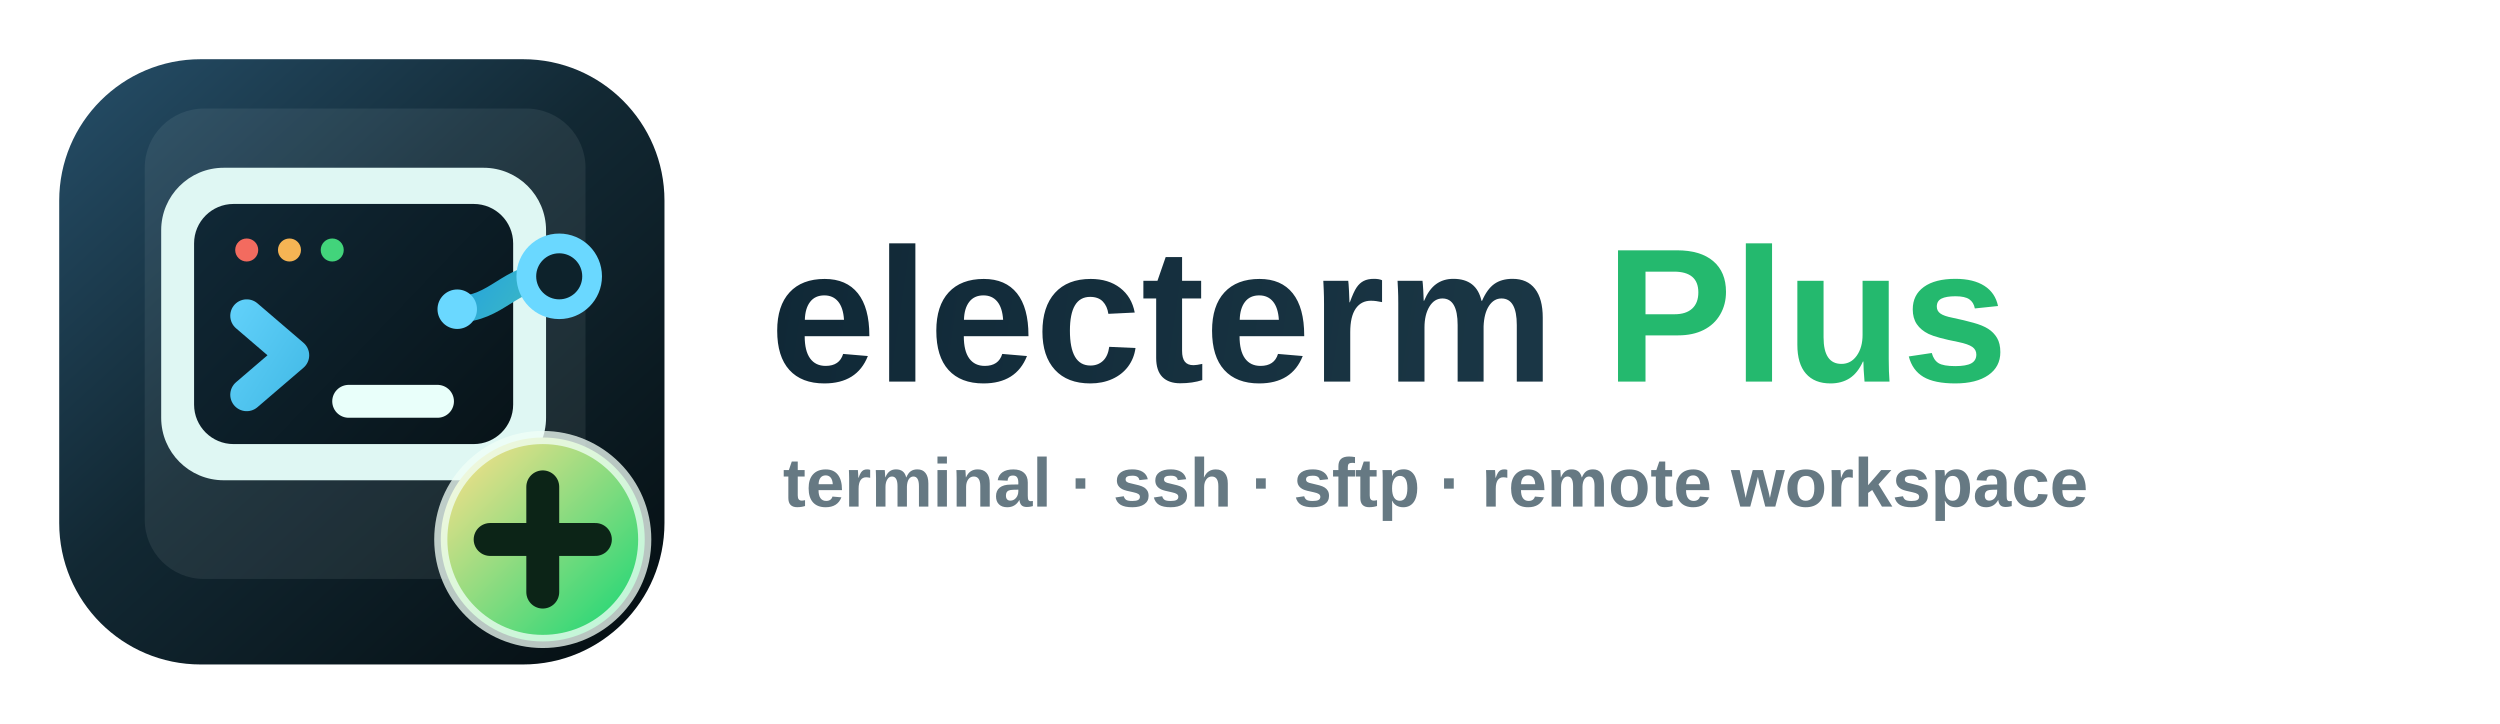
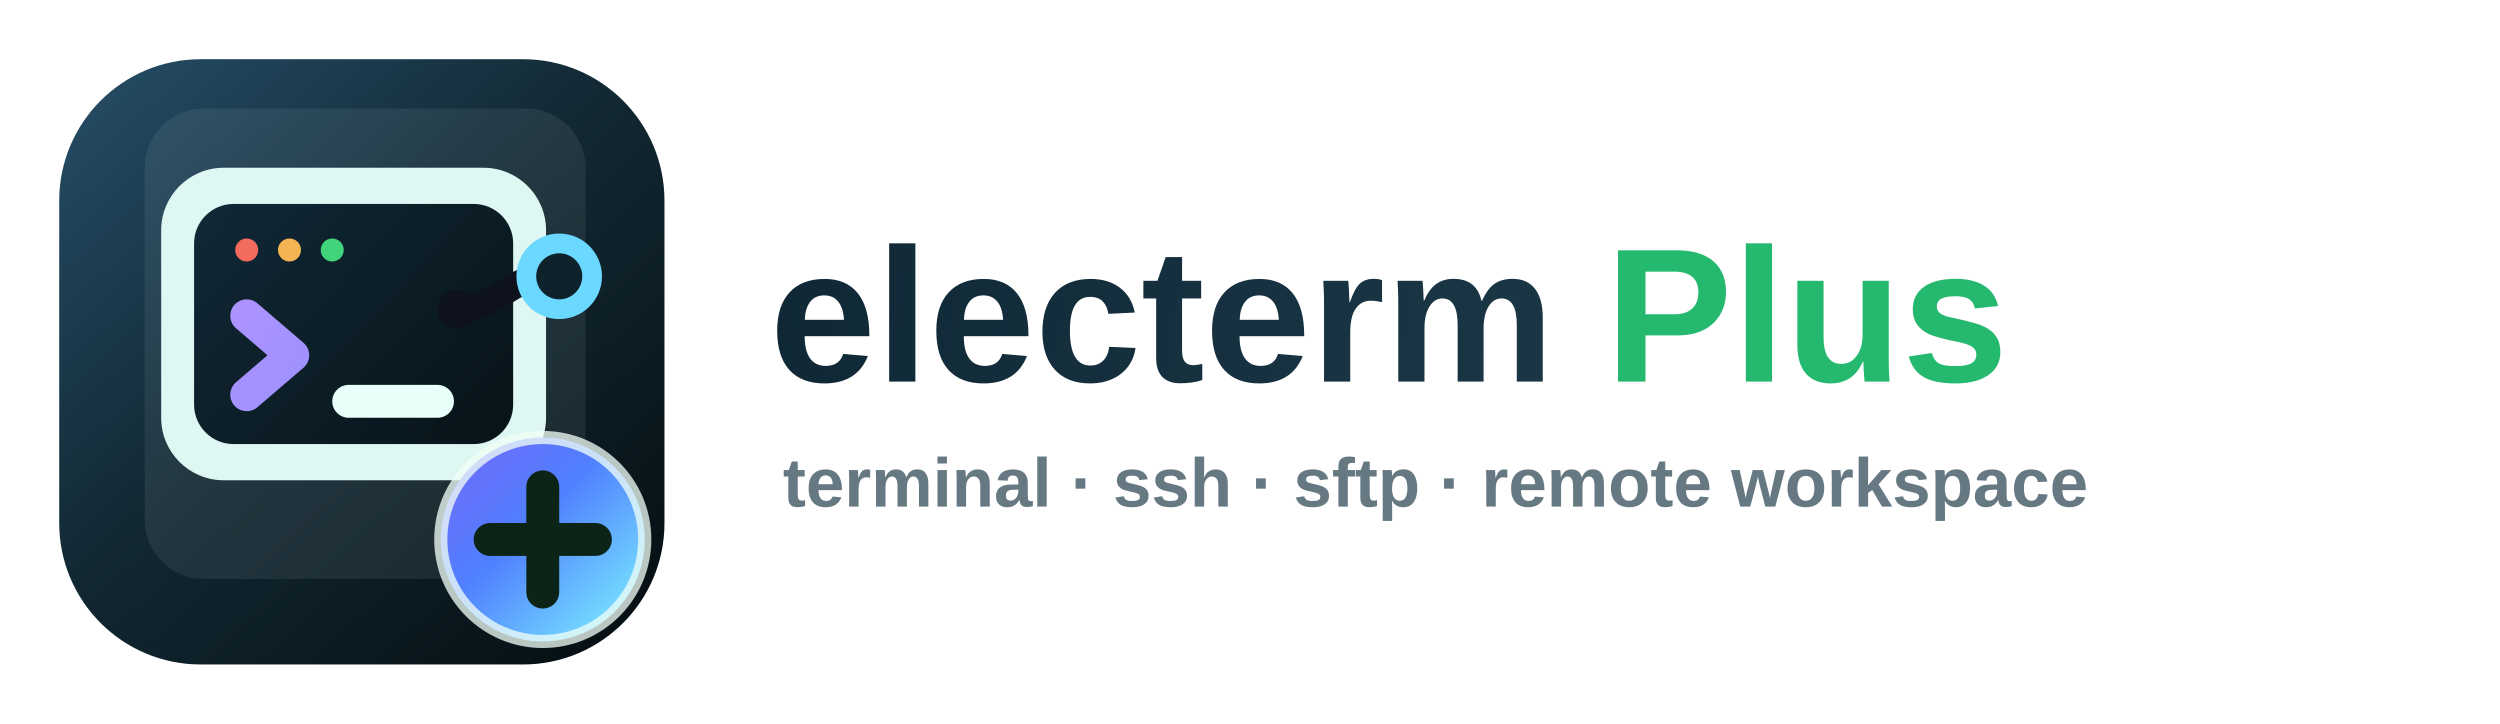
<svg xmlns="http://www.w3.org/2000/svg" width="760" height="220" viewBox="0 0 760 220" fill="none" role="img" aria-labelledby="title desc">
  <defs>
    <linearGradient id="shell" x1="30" y1="22" x2="188" y2="196" gradientUnits="userSpaceOnUse">
      <stop stop-color="#244B64" />
      <stop offset=".46" stop-color="#122833" />
      <stop offset="1" stop-color="#061014" />
    </linearGradient>
    <linearGradient id="panel" x1="58" y1="66" x2="152" y2="156" gradientUnits="userSpaceOnUse">
      <stop stop-color="#102836" />
      <stop offset="1" stop-color="#071115" />
    </linearGradient>
    <linearGradient id="rail" x1="64" y1="87" x2="180" y2="161" gradientUnits="userSpaceOnUse">
-       <stop stop-color="#69D6FF" />
-       <stop offset=".5" stop-color="#2BA9D7" />
-       <stop offset="1" stop-color="#68E08F" />
+       <stop stop-color="#B393FF" />
+       <stop offset=".5" stop-color="#8E90FF" />
+       <stop offset="1" stop-color="#7AAEFF" />
    </linearGradient>
    <linearGradient id="plus" x1="141" y1="130" x2="190" y2="180" gradientUnits="userSpaceOnUse">
-       <stop stop-color="#FFE08A" />
-       <stop offset="1" stop-color="#37D878" />
+       <stop stop-color="#7369FA" />
+       <stop offset=".5" stop-color="#4F80FF" />
+       <stop offset="1" stop-color="#72D5FF" />
    </linearGradient>
    <linearGradient id="word" x1="236" y1="66" x2="646" y2="126" gradientUnits="userSpaceOnUse">
      <stop stop-color="#102836" />
      <stop offset=".72" stop-color="#1D3A49" />
      <stop offset="1" stop-color="#168EC2" />
    </linearGradient>
  </defs>
  <g>
    <rect x="18" y="18" width="184" height="184" rx="43" fill="url(#shell)" />
    <path d="M44 51C44 41.06 52.06 33 62 33H160C169.94 33 178 41.06 178 51V158C178 167.94 169.94 176 160 176H62C52.06 176 44 167.94 44 158V51Z" fill="#EAF7F6" fill-opacity=".08" />
    <rect x="49" y="51" width="117" height="95" rx="19" fill="#DFF7F3" />
    <rect x="59" y="62" width="97" height="73" rx="12" fill="url(#panel)" />
    <circle cx="75" cy="76" r="3.5" fill="#F36B5F" />
    <circle cx="88" cy="76" r="3.5" fill="#F5B454" />
    <circle cx="101" cy="76" r="3.5" fill="#42D47B" />
    <path d="M75 96L89 108L75 120" stroke="url(#rail)" stroke-width="10" stroke-linecap="round" stroke-linejoin="round" />
    <path d="M106 122H133" stroke="#E9FFFA" stroke-width="10" stroke-linecap="round" />
-     <path d="M139 94C151 94 155 84 167 84" stroke="url(#rail)" stroke-width="8" stroke-linecap="round" />
+     <path d="M139 94C151 94 155 84 167 84" stroke="#0E121C" stroke-width="8" stroke-linecap="round" />
    <circle cx="170" cy="84" r="10" fill="#0D222B" stroke="#6AD8FF" stroke-width="6" />
-     <circle cx="139" cy="94" r="6" fill="#6AD8FF" />
+     <circle cx="139" cy="94" r="6" fill="#0E121C" />
    <circle cx="165" cy="164" r="31" fill="url(#plus)" stroke="#F1FFF7" stroke-opacity=".76" stroke-width="4" />
    <path d="M165 148V180M149 164H181" stroke="#0C2417" stroke-width="10" stroke-linecap="round" />
  </g>
  <text x="234" y="116" fill="url(#word)" font-family="-apple-system, BlinkMacSystemFont, 'Segoe UI', Arial, sans-serif" font-size="58" font-weight="800" letter-spacing="0">electerm</text>
  <text x="488" y="116" fill="#24B96E" font-family="-apple-system, BlinkMacSystemFont, 'Segoe UI', Arial, sans-serif" font-size="58" font-weight="800" letter-spacing="0">Plus</text>
  <text x="238" y="154" fill="#667983" font-family="-apple-system, BlinkMacSystemFont, 'Segoe UI', Arial, sans-serif" font-size="21" font-weight="600" letter-spacing="0">terminal · ssh · sftp · remote workspace</text>
</svg>
